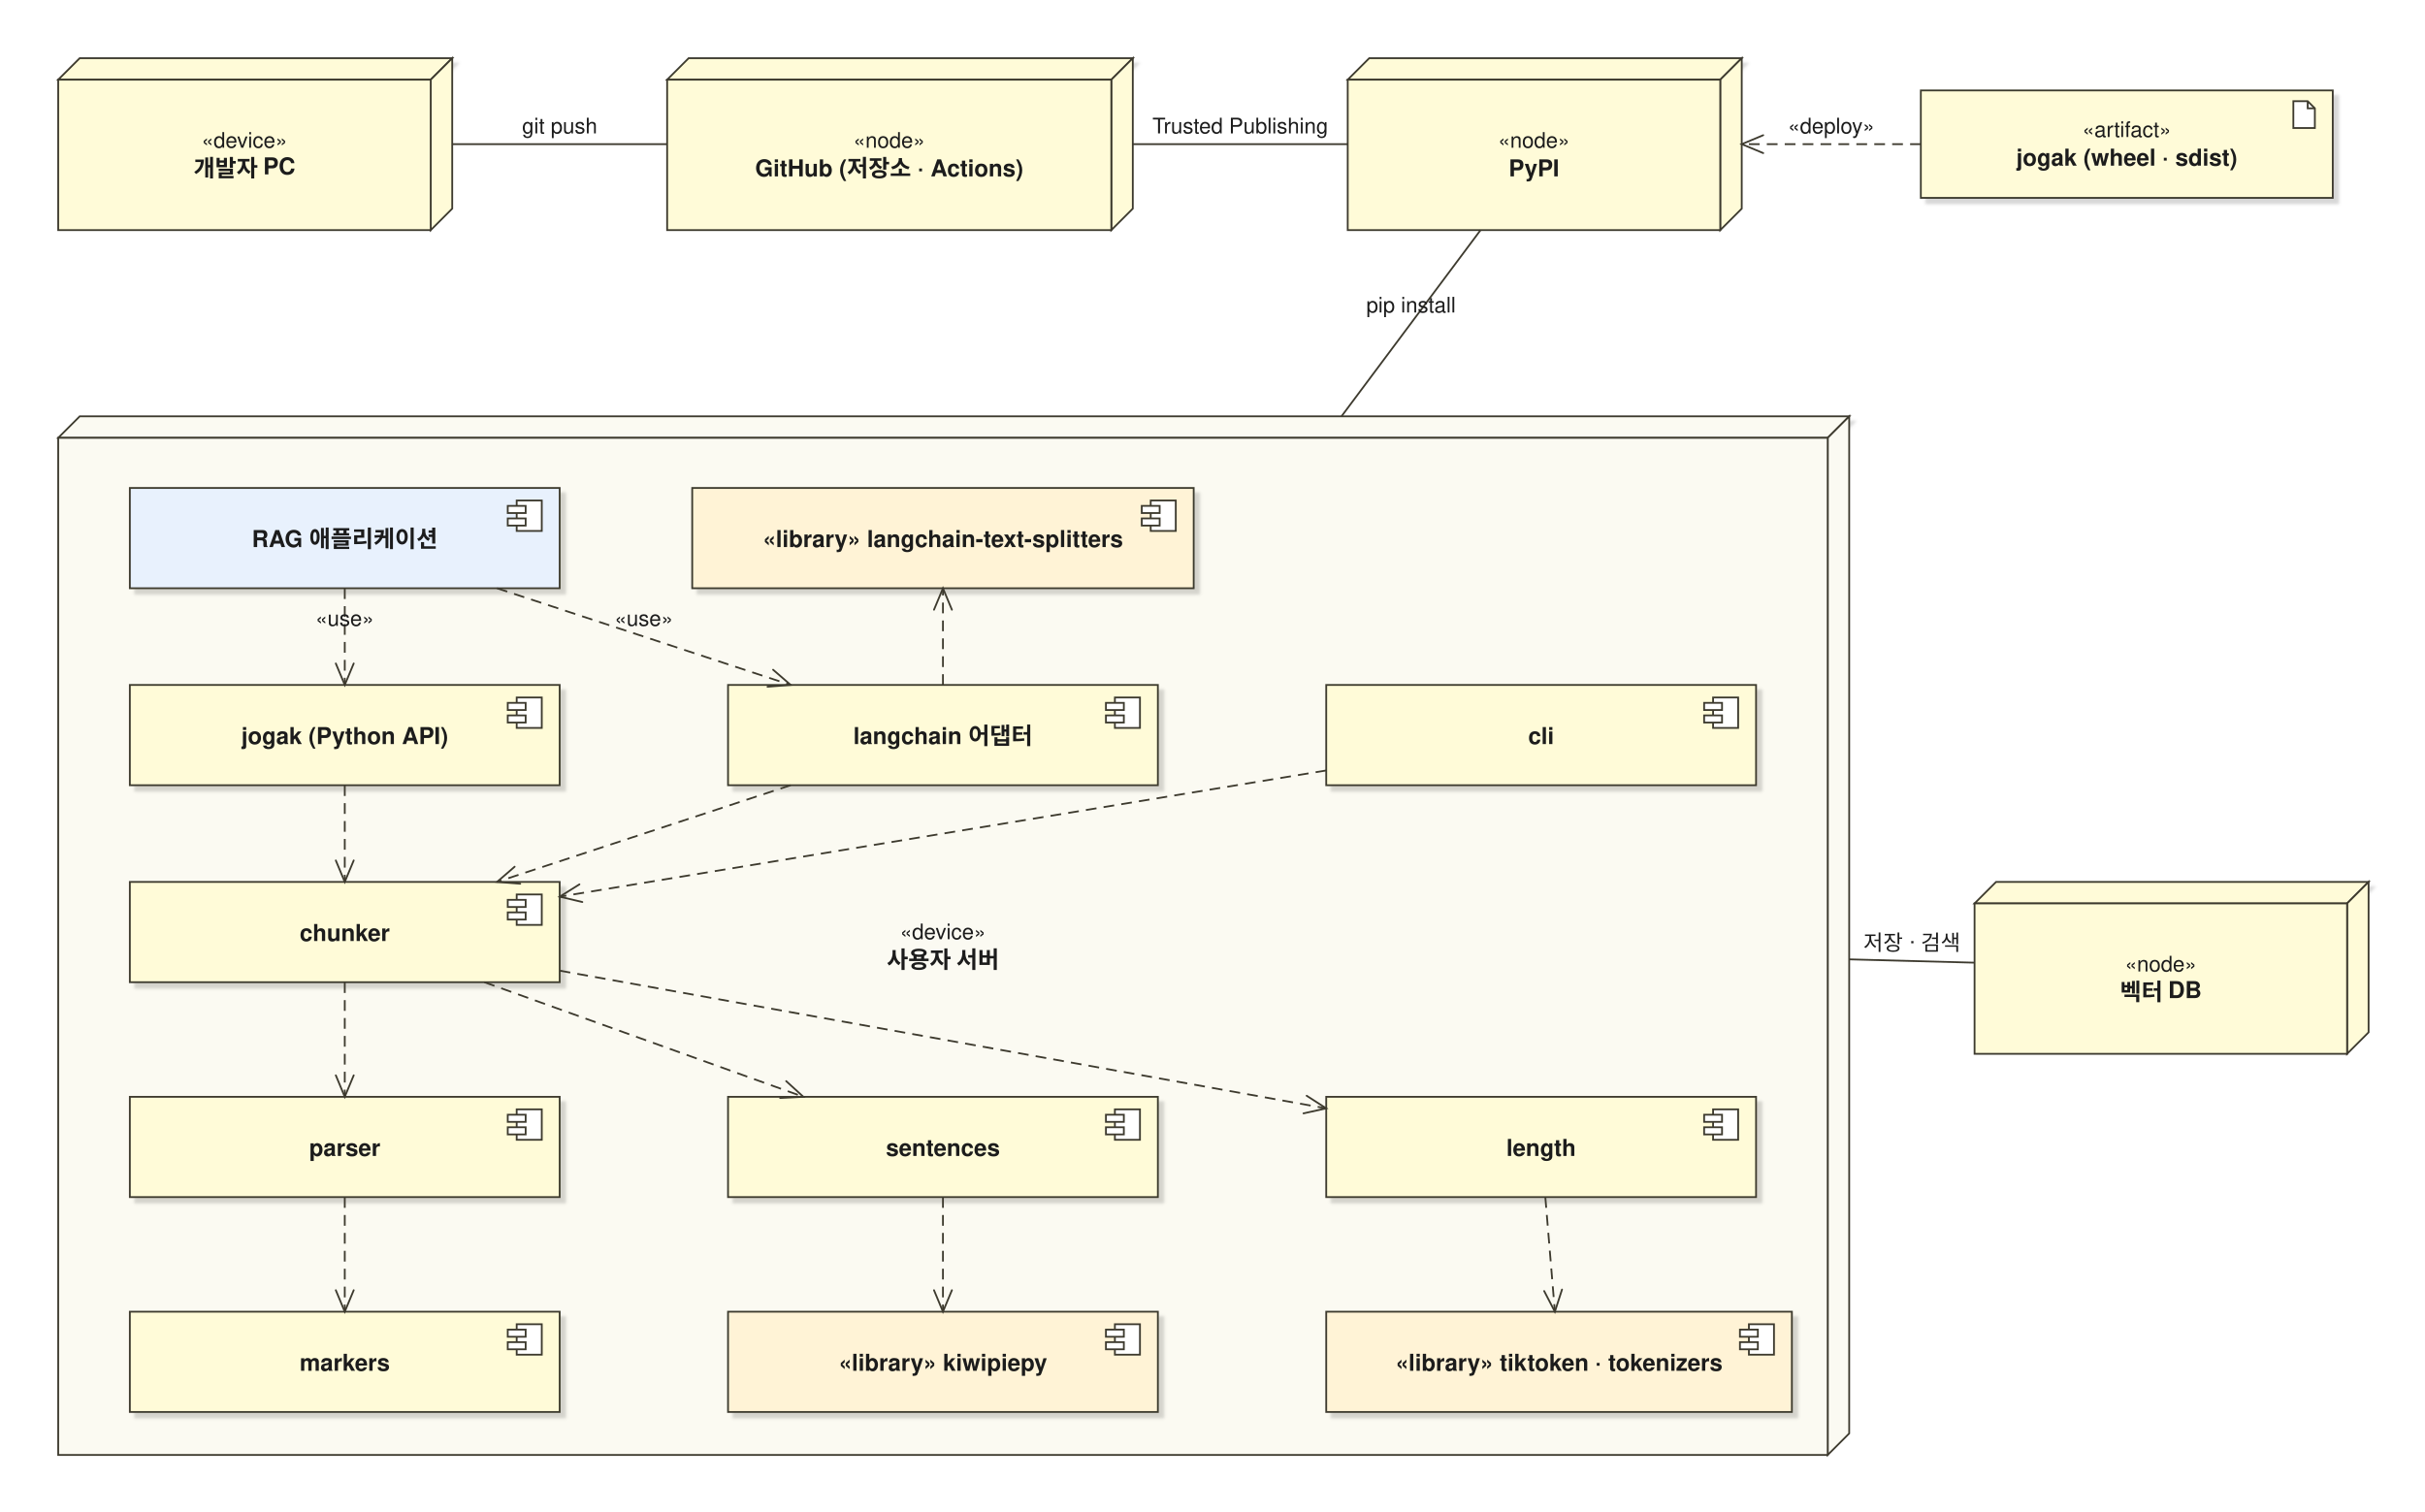
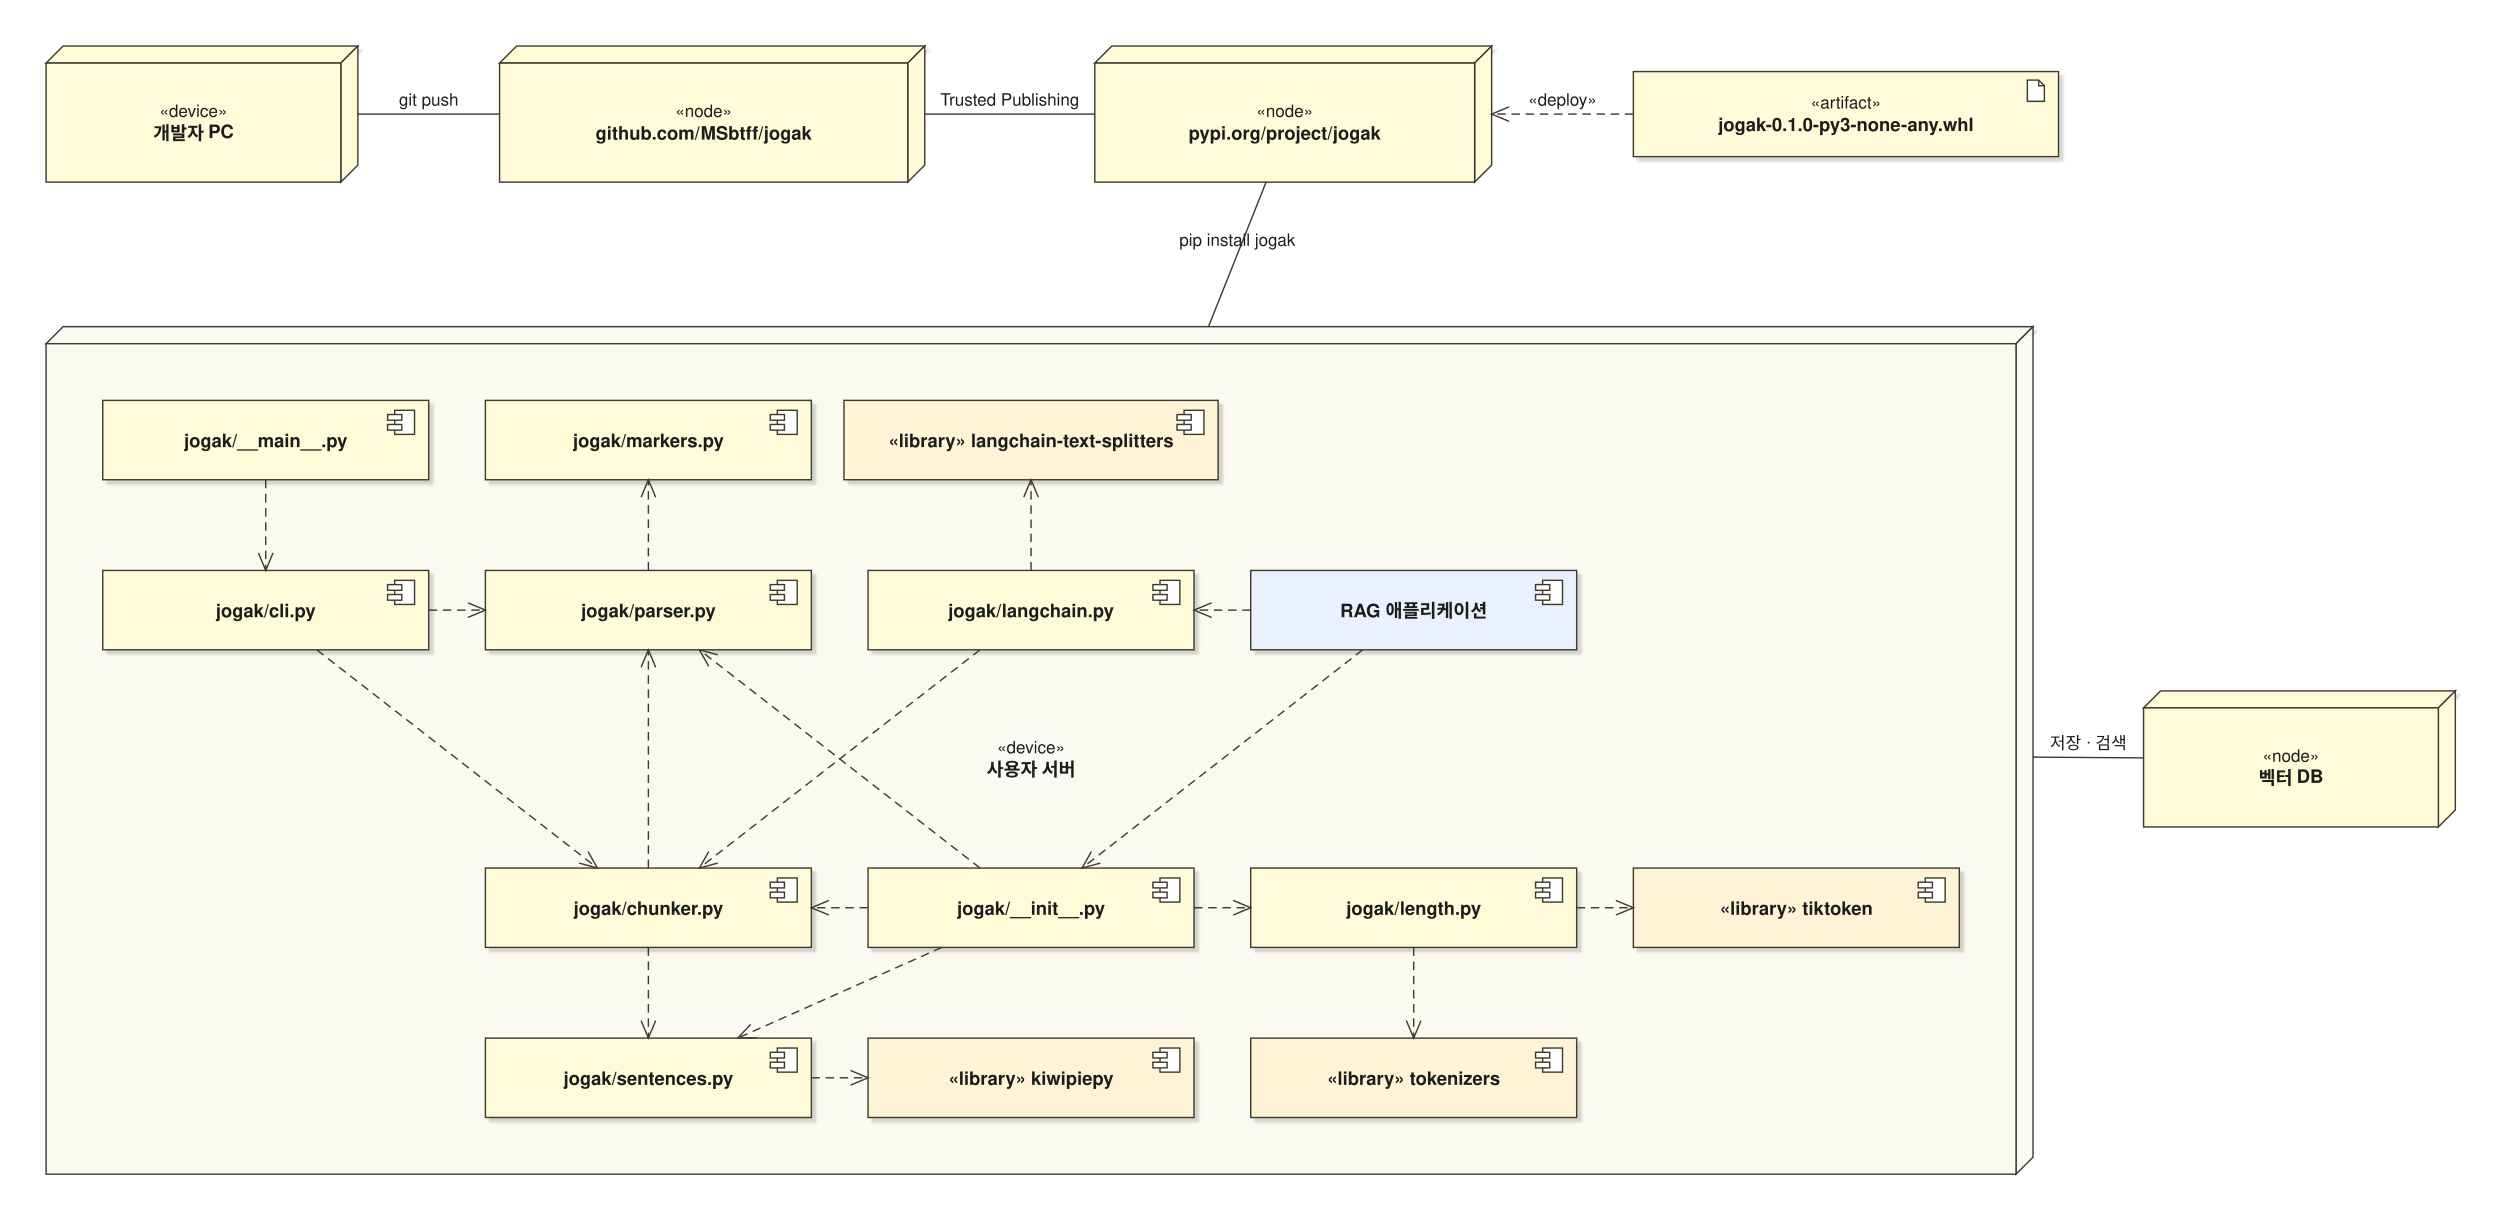
- <svg xmlns="http://www.w3.org/2000/svg" id="canvas" viewBox="8 8 1354 844" width="1354" height="844">
+ <svg xmlns="http://www.w3.org/2000/svg" id="canvas" viewBox="8 8 1764 860" width="1764" height="860">
  <defs>
    <filter id="shadow" x="-20%" y="-20%" width="150%" height="150%">
      <feDropShadow dx="3" dy="3" stdDeviation="1" flood-color="#000" flood-opacity="0.16" />
    </filter>
    <pattern id="grid" width="16" height="16" patternUnits="userSpaceOnUse">
      <circle cx="1" cy="1" r="0.8" fill="#dadcd2" />
    </pattern>
  </defs>
  <g transform="translate(0.5 0.5)">
    <rect x="-0.5" y="-0.5" width="3000" height="2000" fill="#ffffff" />
    <g>
      <g data-id="e6" data-element-family="runtime">
-         <path d="M 40 252 L 52 240 L 1040 240 L 1028 252 Z" fill="#fbfaf2" stroke="#3d3a2e" stroke-width="1" filter="url(#shadow)" />
-         <path d="M 1028 252 L 1040 240 L 1040 808 L 1028 820 Z" fill="#fbfaf2" stroke="#3d3a2e" stroke-width="1" />
-         <rect x="40" y="252" width="988" height="568" fill="#fbfaf2" stroke="#3d3a2e" stroke-width="1" />
-         <text x="534" y="532" fill="#1c1c1c" font-family="Helvetica, Arial, &quot;Apple SD Gothic Neo&quot;, sans-serif" font-size="12" font-weight="400" font-style="normal" text-decoration="none" text-anchor="middle" pointer-events="none">«device»</text>
-         <text x="534" y="548" fill="#1c1c1c" font-family="Helvetica, Arial, &quot;Apple SD Gothic Neo&quot;, sans-serif" font-size="13" font-weight="600" font-style="normal" text-decoration="none" text-anchor="middle" pointer-events="none">사용자 서버</text>
+         <path d="M 40 250 L 52 238 L 1442 238 L 1430 250 Z" fill="#fbfaf2" stroke="#3d3a2e" stroke-width="1" filter="url(#shadow)" />
+         <path d="M 1430 250 L 1442 238 L 1442 824 L 1430 836 Z" fill="#fbfaf2" stroke="#3d3a2e" stroke-width="1" />
+         <rect x="40" y="250" width="1390" height="586" fill="#fbfaf2" stroke="#3d3a2e" stroke-width="1" />
+         <text x="735" y="539" fill="#1c1c1c" font-family="Helvetica, Arial, &quot;Apple SD Gothic Neo&quot;, sans-serif" font-size="12" font-weight="400" font-style="normal" text-decoration="none" text-anchor="middle" pointer-events="none">«device»</text>
+         <text x="735" y="555" fill="#1c1c1c" font-family="Helvetica, Arial, &quot;Apple SD Gothic Neo&quot;, sans-serif" font-size="13" font-weight="600" font-style="normal" text-decoration="none" text-anchor="middle" pointer-events="none">사용자 서버</text>
      </g>
      <g data-id="e1" data-element-family="runtime">
        <path d="M 40 52 L 52 40 L 260 40 L 248 52 Z" fill="#fffbd8" stroke="#3d3a2e" stroke-width="1" filter="url(#shadow)" />
        <path d="M 248 52 L 260 40 L 260 124 L 248 136 Z" fill="#fffbd8" stroke="#3d3a2e" stroke-width="1" />
        <rect x="40" y="52" width="208" height="84" fill="#fffbd8" stroke="#3d3a2e" stroke-width="1" />
        <text x="144" y="90" fill="#1c1c1c" font-family="Helvetica, Arial, &quot;Apple SD Gothic Neo&quot;, sans-serif" font-size="12" font-weight="400" font-style="normal" text-decoration="none" text-anchor="middle" pointer-events="none">«device»</text>
        <text x="144" y="106" fill="#1c1c1c" font-family="Helvetica, Arial, &quot;Apple SD Gothic Neo&quot;, sans-serif" font-size="13" font-weight="600" font-style="normal" text-decoration="none" text-anchor="middle" pointer-events="none">개발자 PC</text>
      </g>
      <g data-id="e2" data-element-family="runtime">
-         <path d="M 380 52 L 392 40 L 640 40 L 628 52 Z" fill="#fffbd8" stroke="#3d3a2e" stroke-width="1" filter="url(#shadow)" />
-         <path d="M 628 52 L 640 40 L 640 124 L 628 136 Z" fill="#fffbd8" stroke="#3d3a2e" stroke-width="1" />
-         <rect x="380" y="52" width="248" height="84" fill="#fffbd8" stroke="#3d3a2e" stroke-width="1" />
+         <path d="M 360 52 L 372 40 L 660 40 L 648 52 Z" fill="#fffbd8" stroke="#3d3a2e" stroke-width="1" filter="url(#shadow)" />
+         <path d="M 648 52 L 660 40 L 660 124 L 648 136 Z" fill="#fffbd8" stroke="#3d3a2e" stroke-width="1" />
+         <rect x="360" y="52" width="288" height="84" fill="#fffbd8" stroke="#3d3a2e" stroke-width="1" />
        <text x="504" y="90" fill="#1c1c1c" font-family="Helvetica, Arial, &quot;Apple SD Gothic Neo&quot;, sans-serif" font-size="12" font-weight="400" font-style="normal" text-decoration="none" text-anchor="middle" pointer-events="none">«node»</text>
-         <text x="504" y="106" fill="#1c1c1c" font-family="Helvetica, Arial, &quot;Apple SD Gothic Neo&quot;, sans-serif" font-size="13" font-weight="600" font-style="normal" text-decoration="none" text-anchor="middle" pointer-events="none">GitHub (저장소 · Actions)</text>
+         <text x="504" y="106" fill="#1c1c1c" font-family="Helvetica, Arial, &quot;Apple SD Gothic Neo&quot;, sans-serif" font-size="13" font-weight="600" font-style="normal" text-decoration="none" text-anchor="middle" pointer-events="none">github.com/MSbtff/jogak</text>
      </g>
      <g data-id="e3" data-element-family="runtime">
-         <path d="M 760 52 L 772 40 L 980 40 L 968 52 Z" fill="#fffbd8" stroke="#3d3a2e" stroke-width="1" filter="url(#shadow)" />
-         <path d="M 968 52 L 980 40 L 980 124 L 968 136 Z" fill="#fffbd8" stroke="#3d3a2e" stroke-width="1" />
-         <rect x="760" y="52" width="208" height="84" fill="#fffbd8" stroke="#3d3a2e" stroke-width="1" />
-         <text x="864" y="90" fill="#1c1c1c" font-family="Helvetica, Arial, &quot;Apple SD Gothic Neo&quot;, sans-serif" font-size="12" font-weight="400" font-style="normal" text-decoration="none" text-anchor="middle" pointer-events="none">«node»</text>
-         <text x="864" y="106" fill="#1c1c1c" font-family="Helvetica, Arial, &quot;Apple SD Gothic Neo&quot;, sans-serif" font-size="13" font-weight="600" font-style="normal" text-decoration="none" text-anchor="middle" pointer-events="none">PyPI</text>
+         <path d="M 780 52 L 792 40 L 1060 40 L 1048 52 Z" fill="#fffbd8" stroke="#3d3a2e" stroke-width="1" filter="url(#shadow)" />
+         <path d="M 1048 52 L 1060 40 L 1060 124 L 1048 136 Z" fill="#fffbd8" stroke="#3d3a2e" stroke-width="1" />
+         <rect x="780" y="52" width="268" height="84" fill="#fffbd8" stroke="#3d3a2e" stroke-width="1" />
+         <text x="914" y="90" fill="#1c1c1c" font-family="Helvetica, Arial, &quot;Apple SD Gothic Neo&quot;, sans-serif" font-size="12" font-weight="400" font-style="normal" text-decoration="none" text-anchor="middle" pointer-events="none">«node»</text>
+         <text x="914" y="106" fill="#1c1c1c" font-family="Helvetica, Arial, &quot;Apple SD Gothic Neo&quot;, sans-serif" font-size="13" font-weight="600" font-style="normal" text-decoration="none" text-anchor="middle" pointer-events="none">pypi.org/project/jogak</text>
      </g>
      <g data-id="e4" data-element-family="runtime">
-         <rect x="1080" y="58" width="230" height="60" fill="#fffbd8" stroke="#3d3a2e" stroke-width="1" filter="url(#shadow)" />
-         <path d="M 1288 64 L 1296 64 L 1300 68 L 1300 79 L 1288 79 Z" fill="#ffffff" stroke="#3d3a2e" stroke-width="1" />
-         <path d="M 1296 64 L 1296 68 L 1300 68" fill="none" stroke="#3d3a2e" stroke-width="1" />
-         <text x="1195" y="84" fill="#1c1c1c" font-family="Helvetica, Arial, &quot;Apple SD Gothic Neo&quot;, sans-serif" font-size="12" font-weight="400" font-style="normal" text-decoration="none" text-anchor="middle" pointer-events="none">«artifact»</text>
-         <text x="1195" y="100" fill="#1c1c1c" font-family="Helvetica, Arial, &quot;Apple SD Gothic Neo&quot;, sans-serif" font-size="13" font-weight="600" font-style="normal" text-decoration="none" text-anchor="middle" pointer-events="none">jogak (wheel · sdist)</text>
+         <rect x="1160" y="58" width="300" height="60" fill="#fffbd8" stroke="#3d3a2e" stroke-width="1" filter="url(#shadow)" />
+         <path d="M 1438 64 L 1446 64 L 1450 68 L 1450 79 L 1438 79 Z" fill="#ffffff" stroke="#3d3a2e" stroke-width="1" />
+         <path d="M 1446 64 L 1446 68 L 1450 68" fill="none" stroke="#3d3a2e" stroke-width="1" />
+         <text x="1310" y="84" fill="#1c1c1c" font-family="Helvetica, Arial, &quot;Apple SD Gothic Neo&quot;, sans-serif" font-size="12" font-weight="400" font-style="normal" text-decoration="none" text-anchor="middle" pointer-events="none">«artifact»</text>
+         <text x="1310" y="100" fill="#1c1c1c" font-family="Helvetica, Arial, &quot;Apple SD Gothic Neo&quot;, sans-serif" font-size="13" font-weight="600" font-style="normal" text-decoration="none" text-anchor="middle" pointer-events="none">jogak-0.1.0-py3-none-any.whl</text>
      </g>
      <g data-id="e5" data-element-family="runtime">
-         <path d="M 1110 512 L 1122 500 L 1330 500 L 1318 512 Z" fill="#fffbd8" stroke="#3d3a2e" stroke-width="1" filter="url(#shadow)" />
-         <path d="M 1318 512 L 1330 500 L 1330 584 L 1318 596 Z" fill="#fffbd8" stroke="#3d3a2e" stroke-width="1" />
-         <rect x="1110" y="512" width="208" height="84" fill="#fffbd8" stroke="#3d3a2e" stroke-width="1" />
-         <text x="1214" y="550" fill="#1c1c1c" font-family="Helvetica, Arial, &quot;Apple SD Gothic Neo&quot;, sans-serif" font-size="12" font-weight="400" font-style="normal" text-decoration="none" text-anchor="middle" pointer-events="none">«node»</text>
-         <text x="1214" y="566" fill="#1c1c1c" font-family="Helvetica, Arial, &quot;Apple SD Gothic Neo&quot;, sans-serif" font-size="13" font-weight="600" font-style="normal" text-decoration="none" text-anchor="middle" pointer-events="none">벡터 DB</text>
+         <path d="M 1520 507 L 1532 495 L 1740 495 L 1728 507 Z" fill="#fffbd8" stroke="#3d3a2e" stroke-width="1" filter="url(#shadow)" />
+         <path d="M 1728 507 L 1740 495 L 1740 579 L 1728 591 Z" fill="#fffbd8" stroke="#3d3a2e" stroke-width="1" />
+         <rect x="1520" y="507" width="208" height="84" fill="#fffbd8" stroke="#3d3a2e" stroke-width="1" />
+         <text x="1624" y="545" fill="#1c1c1c" font-family="Helvetica, Arial, &quot;Apple SD Gothic Neo&quot;, sans-serif" font-size="12" font-weight="400" font-style="normal" text-decoration="none" text-anchor="middle" pointer-events="none">«node»</text>
+         <text x="1624" y="561" fill="#1c1c1c" font-family="Helvetica, Arial, &quot;Apple SD Gothic Neo&quot;, sans-serif" font-size="13" font-weight="600" font-style="normal" text-decoration="none" text-anchor="middle" pointer-events="none">벡터 DB</text>
      </g>
      <g data-id="e7" data-element-family="runtime">
-         <rect x="80" y="280" width="240" height="56" fill="#e8f1fd" stroke="#3d3a2e" stroke-width="1" filter="url(#shadow)" />
-         <rect x="296" y="287" width="14" height="17" fill="#ffffff" stroke="#3d3a2e" stroke-width="1" />
-         <rect x="291" y="290" width="10" height="4" fill="#ffffff" stroke="#3d3a2e" stroke-width="1" />
-         <rect x="291" y="297" width="10" height="4" fill="#ffffff" stroke="#3d3a2e" stroke-width="1" />
-         <text x="200" y="313" fill="#1c1c1c" font-family="Helvetica, Arial, &quot;Apple SD Gothic Neo&quot;, sans-serif" font-size="13" font-weight="600" font-style="normal" text-decoration="none" text-anchor="middle" pointer-events="none">RAG 애플리케이션</text>
+         <rect x="80" y="290" width="230" height="56" fill="#fffbd8" stroke="#3d3a2e" stroke-width="1" filter="url(#shadow)" />
+         <rect x="286" y="297" width="14" height="17" fill="#ffffff" stroke="#3d3a2e" stroke-width="1" />
+         <rect x="281" y="300" width="10" height="4" fill="#ffffff" stroke="#3d3a2e" stroke-width="1" />
+         <rect x="281" y="307" width="10" height="4" fill="#ffffff" stroke="#3d3a2e" stroke-width="1" />
+         <text x="195" y="323" fill="#1c1c1c" font-family="Helvetica, Arial, &quot;Apple SD Gothic Neo&quot;, sans-serif" font-size="13" font-weight="600" font-style="normal" text-decoration="none" text-anchor="middle" pointer-events="none">jogak/__main__.py</text>
      </g>
      <g data-id="e8" data-element-family="runtime">
-         <rect x="394" y="280" width="280" height="56" fill="#fff3d6" stroke="#3d3a2e" stroke-width="1" filter="url(#shadow)" />
-         <rect x="650" y="287" width="14" height="17" fill="#ffffff" stroke="#3d3a2e" stroke-width="1" />
-         <rect x="645" y="290" width="10" height="4" fill="#ffffff" stroke="#3d3a2e" stroke-width="1" />
-         <rect x="645" y="297" width="10" height="4" fill="#ffffff" stroke="#3d3a2e" stroke-width="1" />
-         <text x="534" y="313" fill="#1c1c1c" font-family="Helvetica, Arial, &quot;Apple SD Gothic Neo&quot;, sans-serif" font-size="13" font-weight="600" font-style="normal" text-decoration="none" text-anchor="middle" pointer-events="none">«library» langchain-text-splitters</text>
+         <rect x="350" y="290" width="230" height="56" fill="#fffbd8" stroke="#3d3a2e" stroke-width="1" filter="url(#shadow)" />
+         <rect x="556" y="297" width="14" height="17" fill="#ffffff" stroke="#3d3a2e" stroke-width="1" />
+         <rect x="551" y="300" width="10" height="4" fill="#ffffff" stroke="#3d3a2e" stroke-width="1" />
+         <rect x="551" y="307" width="10" height="4" fill="#ffffff" stroke="#3d3a2e" stroke-width="1" />
+         <text x="465" y="323" fill="#1c1c1c" font-family="Helvetica, Arial, &quot;Apple SD Gothic Neo&quot;, sans-serif" font-size="13" font-weight="600" font-style="normal" text-decoration="none" text-anchor="middle" pointer-events="none">jogak/markers.py</text>
      </g>
      <g data-id="e9" data-element-family="runtime">
-         <rect x="80" y="390" width="240" height="56" fill="#fffbd8" stroke="#3d3a2e" stroke-width="1" filter="url(#shadow)" />
-         <rect x="296" y="397" width="14" height="17" fill="#ffffff" stroke="#3d3a2e" stroke-width="1" />
-         <rect x="291" y="400" width="10" height="4" fill="#ffffff" stroke="#3d3a2e" stroke-width="1" />
-         <rect x="291" y="407" width="10" height="4" fill="#ffffff" stroke="#3d3a2e" stroke-width="1" />
-         <text x="200" y="423" fill="#1c1c1c" font-family="Helvetica, Arial, &quot;Apple SD Gothic Neo&quot;, sans-serif" font-size="13" font-weight="600" font-style="normal" text-decoration="none" text-anchor="middle" pointer-events="none">jogak (Python API)</text>
+         <rect x="603" y="290" width="264" height="56" fill="#fff3d6" stroke="#3d3a2e" stroke-width="1" filter="url(#shadow)" />
+         <rect x="843" y="297" width="14" height="17" fill="#ffffff" stroke="#3d3a2e" stroke-width="1" />
+         <rect x="838" y="300" width="10" height="4" fill="#ffffff" stroke="#3d3a2e" stroke-width="1" />
+         <rect x="838" y="307" width="10" height="4" fill="#ffffff" stroke="#3d3a2e" stroke-width="1" />
+         <text x="735" y="323" fill="#1c1c1c" font-family="Helvetica, Arial, &quot;Apple SD Gothic Neo&quot;, sans-serif" font-size="13" font-weight="600" font-style="normal" text-decoration="none" text-anchor="middle" pointer-events="none">«library» langchain-text-splitters</text>
      </g>
      <g data-id="e10" data-element-family="runtime">
-         <rect x="414" y="390" width="240" height="56" fill="#fffbd8" stroke="#3d3a2e" stroke-width="1" filter="url(#shadow)" />
-         <rect x="630" y="397" width="14" height="17" fill="#ffffff" stroke="#3d3a2e" stroke-width="1" />
-         <rect x="625" y="400" width="10" height="4" fill="#ffffff" stroke="#3d3a2e" stroke-width="1" />
-         <rect x="625" y="407" width="10" height="4" fill="#ffffff" stroke="#3d3a2e" stroke-width="1" />
-         <text x="534" y="423" fill="#1c1c1c" font-family="Helvetica, Arial, &quot;Apple SD Gothic Neo&quot;, sans-serif" font-size="13" font-weight="600" font-style="normal" text-decoration="none" text-anchor="middle" pointer-events="none">langchain 어댑터</text>
+         <rect x="80" y="410" width="230" height="56" fill="#fffbd8" stroke="#3d3a2e" stroke-width="1" filter="url(#shadow)" />
+         <rect x="286" y="417" width="14" height="17" fill="#ffffff" stroke="#3d3a2e" stroke-width="1" />
+         <rect x="281" y="420" width="10" height="4" fill="#ffffff" stroke="#3d3a2e" stroke-width="1" />
+         <rect x="281" y="427" width="10" height="4" fill="#ffffff" stroke="#3d3a2e" stroke-width="1" />
+         <text x="195" y="443" fill="#1c1c1c" font-family="Helvetica, Arial, &quot;Apple SD Gothic Neo&quot;, sans-serif" font-size="13" font-weight="600" font-style="normal" text-decoration="none" text-anchor="middle" pointer-events="none">jogak/cli.py</text>
      </g>
      <g data-id="e11" data-element-family="runtime">
-         <rect x="748" y="390" width="240" height="56" fill="#fffbd8" stroke="#3d3a2e" stroke-width="1" filter="url(#shadow)" />
-         <rect x="964" y="397" width="14" height="17" fill="#ffffff" stroke="#3d3a2e" stroke-width="1" />
-         <rect x="959" y="400" width="10" height="4" fill="#ffffff" stroke="#3d3a2e" stroke-width="1" />
-         <rect x="959" y="407" width="10" height="4" fill="#ffffff" stroke="#3d3a2e" stroke-width="1" />
-         <text x="868" y="423" fill="#1c1c1c" font-family="Helvetica, Arial, &quot;Apple SD Gothic Neo&quot;, sans-serif" font-size="13" font-weight="600" font-style="normal" text-decoration="none" text-anchor="middle" pointer-events="none">cli</text>
+         <rect x="350" y="410" width="230" height="56" fill="#fffbd8" stroke="#3d3a2e" stroke-width="1" filter="url(#shadow)" />
+         <rect x="556" y="417" width="14" height="17" fill="#ffffff" stroke="#3d3a2e" stroke-width="1" />
+         <rect x="551" y="420" width="10" height="4" fill="#ffffff" stroke="#3d3a2e" stroke-width="1" />
+         <rect x="551" y="427" width="10" height="4" fill="#ffffff" stroke="#3d3a2e" stroke-width="1" />
+         <text x="465" y="443" fill="#1c1c1c" font-family="Helvetica, Arial, &quot;Apple SD Gothic Neo&quot;, sans-serif" font-size="13" font-weight="600" font-style="normal" text-decoration="none" text-anchor="middle" pointer-events="none">jogak/parser.py</text>
      </g>
      <g data-id="e12" data-element-family="runtime">
-         <rect x="80" y="500" width="240" height="56" fill="#fffbd8" stroke="#3d3a2e" stroke-width="1" filter="url(#shadow)" />
-         <rect x="296" y="507" width="14" height="17" fill="#ffffff" stroke="#3d3a2e" stroke-width="1" />
-         <rect x="291" y="510" width="10" height="4" fill="#ffffff" stroke="#3d3a2e" stroke-width="1" />
-         <rect x="291" y="517" width="10" height="4" fill="#ffffff" stroke="#3d3a2e" stroke-width="1" />
-         <text x="200" y="533" fill="#1c1c1c" font-family="Helvetica, Arial, &quot;Apple SD Gothic Neo&quot;, sans-serif" font-size="13" font-weight="600" font-style="normal" text-decoration="none" text-anchor="middle" pointer-events="none">chunker</text>
+         <rect x="620" y="410" width="230" height="56" fill="#fffbd8" stroke="#3d3a2e" stroke-width="1" filter="url(#shadow)" />
+         <rect x="826" y="417" width="14" height="17" fill="#ffffff" stroke="#3d3a2e" stroke-width="1" />
+         <rect x="821" y="420" width="10" height="4" fill="#ffffff" stroke="#3d3a2e" stroke-width="1" />
+         <rect x="821" y="427" width="10" height="4" fill="#ffffff" stroke="#3d3a2e" stroke-width="1" />
+         <text x="735" y="443" fill="#1c1c1c" font-family="Helvetica, Arial, &quot;Apple SD Gothic Neo&quot;, sans-serif" font-size="13" font-weight="600" font-style="normal" text-decoration="none" text-anchor="middle" pointer-events="none">jogak/langchain.py</text>
      </g>
      <g data-id="e13" data-element-family="runtime">
-         <rect x="80" y="620" width="240" height="56" fill="#fffbd8" stroke="#3d3a2e" stroke-width="1" filter="url(#shadow)" />
-         <rect x="296" y="627" width="14" height="17" fill="#ffffff" stroke="#3d3a2e" stroke-width="1" />
-         <rect x="291" y="630" width="10" height="4" fill="#ffffff" stroke="#3d3a2e" stroke-width="1" />
-         <rect x="291" y="637" width="10" height="4" fill="#ffffff" stroke="#3d3a2e" stroke-width="1" />
-         <text x="200" y="653" fill="#1c1c1c" font-family="Helvetica, Arial, &quot;Apple SD Gothic Neo&quot;, sans-serif" font-size="13" font-weight="600" font-style="normal" text-decoration="none" text-anchor="middle" pointer-events="none">parser</text>
+         <rect x="890" y="410" width="230" height="56" fill="#e8f1fd" stroke="#3d3a2e" stroke-width="1" filter="url(#shadow)" />
+         <rect x="1096" y="417" width="14" height="17" fill="#ffffff" stroke="#3d3a2e" stroke-width="1" />
+         <rect x="1091" y="420" width="10" height="4" fill="#ffffff" stroke="#3d3a2e" stroke-width="1" />
+         <rect x="1091" y="427" width="10" height="4" fill="#ffffff" stroke="#3d3a2e" stroke-width="1" />
+         <text x="1005" y="443" fill="#1c1c1c" font-family="Helvetica, Arial, &quot;Apple SD Gothic Neo&quot;, sans-serif" font-size="13" font-weight="600" font-style="normal" text-decoration="none" text-anchor="middle" pointer-events="none">RAG 애플리케이션</text>
      </g>
      <g data-id="e14" data-element-family="runtime">
-         <rect x="414" y="620" width="240" height="56" fill="#fffbd8" stroke="#3d3a2e" stroke-width="1" filter="url(#shadow)" />
-         <rect x="630" y="627" width="14" height="17" fill="#ffffff" stroke="#3d3a2e" stroke-width="1" />
-         <rect x="625" y="630" width="10" height="4" fill="#ffffff" stroke="#3d3a2e" stroke-width="1" />
-         <rect x="625" y="637" width="10" height="4" fill="#ffffff" stroke="#3d3a2e" stroke-width="1" />
-         <text x="534" y="653" fill="#1c1c1c" font-family="Helvetica, Arial, &quot;Apple SD Gothic Neo&quot;, sans-serif" font-size="13" font-weight="600" font-style="normal" text-decoration="none" text-anchor="middle" pointer-events="none">sentences</text>
+         <rect x="350" y="620" width="230" height="56" fill="#fffbd8" stroke="#3d3a2e" stroke-width="1" filter="url(#shadow)" />
+         <rect x="556" y="627" width="14" height="17" fill="#ffffff" stroke="#3d3a2e" stroke-width="1" />
+         <rect x="551" y="630" width="10" height="4" fill="#ffffff" stroke="#3d3a2e" stroke-width="1" />
+         <rect x="551" y="637" width="10" height="4" fill="#ffffff" stroke="#3d3a2e" stroke-width="1" />
+         <text x="465" y="653" fill="#1c1c1c" font-family="Helvetica, Arial, &quot;Apple SD Gothic Neo&quot;, sans-serif" font-size="13" font-weight="600" font-style="normal" text-decoration="none" text-anchor="middle" pointer-events="none">jogak/chunker.py</text>
      </g>
      <g data-id="e15" data-element-family="runtime">
-         <rect x="748" y="620" width="240" height="56" fill="#fffbd8" stroke="#3d3a2e" stroke-width="1" filter="url(#shadow)" />
-         <rect x="964" y="627" width="14" height="17" fill="#ffffff" stroke="#3d3a2e" stroke-width="1" />
-         <rect x="959" y="630" width="10" height="4" fill="#ffffff" stroke="#3d3a2e" stroke-width="1" />
-         <rect x="959" y="637" width="10" height="4" fill="#ffffff" stroke="#3d3a2e" stroke-width="1" />
-         <text x="868" y="653" fill="#1c1c1c" font-family="Helvetica, Arial, &quot;Apple SD Gothic Neo&quot;, sans-serif" font-size="13" font-weight="600" font-style="normal" text-decoration="none" text-anchor="middle" pointer-events="none">length</text>
+         <rect x="620" y="620" width="230" height="56" fill="#fffbd8" stroke="#3d3a2e" stroke-width="1" filter="url(#shadow)" />
+         <rect x="826" y="627" width="14" height="17" fill="#ffffff" stroke="#3d3a2e" stroke-width="1" />
+         <rect x="821" y="630" width="10" height="4" fill="#ffffff" stroke="#3d3a2e" stroke-width="1" />
+         <rect x="821" y="637" width="10" height="4" fill="#ffffff" stroke="#3d3a2e" stroke-width="1" />
+         <text x="735" y="653" fill="#1c1c1c" font-family="Helvetica, Arial, &quot;Apple SD Gothic Neo&quot;, sans-serif" font-size="13" font-weight="600" font-style="normal" text-decoration="none" text-anchor="middle" pointer-events="none">jogak/__init__.py</text>
      </g>
      <g data-id="e16" data-element-family="runtime">
-         <rect x="80" y="740" width="240" height="56" fill="#fffbd8" stroke="#3d3a2e" stroke-width="1" filter="url(#shadow)" />
-         <rect x="296" y="747" width="14" height="17" fill="#ffffff" stroke="#3d3a2e" stroke-width="1" />
-         <rect x="291" y="750" width="10" height="4" fill="#ffffff" stroke="#3d3a2e" stroke-width="1" />
-         <rect x="291" y="757" width="10" height="4" fill="#ffffff" stroke="#3d3a2e" stroke-width="1" />
-         <text x="200" y="773" fill="#1c1c1c" font-family="Helvetica, Arial, &quot;Apple SD Gothic Neo&quot;, sans-serif" font-size="13" font-weight="600" font-style="normal" text-decoration="none" text-anchor="middle" pointer-events="none">markers</text>
+         <rect x="890" y="620" width="230" height="56" fill="#fffbd8" stroke="#3d3a2e" stroke-width="1" filter="url(#shadow)" />
+         <rect x="1096" y="627" width="14" height="17" fill="#ffffff" stroke="#3d3a2e" stroke-width="1" />
+         <rect x="1091" y="630" width="10" height="4" fill="#ffffff" stroke="#3d3a2e" stroke-width="1" />
+         <rect x="1091" y="637" width="10" height="4" fill="#ffffff" stroke="#3d3a2e" stroke-width="1" />
+         <text x="1005" y="653" fill="#1c1c1c" font-family="Helvetica, Arial, &quot;Apple SD Gothic Neo&quot;, sans-serif" font-size="13" font-weight="600" font-style="normal" text-decoration="none" text-anchor="middle" pointer-events="none">jogak/length.py</text>
      </g>
      <g data-id="e17" data-element-family="runtime">
-         <rect x="414" y="740" width="240" height="56" fill="#fff3d6" stroke="#3d3a2e" stroke-width="1" filter="url(#shadow)" />
-         <rect x="630" y="747" width="14" height="17" fill="#ffffff" stroke="#3d3a2e" stroke-width="1" />
-         <rect x="625" y="750" width="10" height="4" fill="#ffffff" stroke="#3d3a2e" stroke-width="1" />
-         <rect x="625" y="757" width="10" height="4" fill="#ffffff" stroke="#3d3a2e" stroke-width="1" />
-         <text x="534" y="773" fill="#1c1c1c" font-family="Helvetica, Arial, &quot;Apple SD Gothic Neo&quot;, sans-serif" font-size="13" font-weight="600" font-style="normal" text-decoration="none" text-anchor="middle" pointer-events="none">«library» kiwipiepy</text>
+         <rect x="1160" y="620" width="230" height="56" fill="#fff3d6" stroke="#3d3a2e" stroke-width="1" filter="url(#shadow)" />
+         <rect x="1366" y="627" width="14" height="17" fill="#ffffff" stroke="#3d3a2e" stroke-width="1" />
+         <rect x="1361" y="630" width="10" height="4" fill="#ffffff" stroke="#3d3a2e" stroke-width="1" />
+         <rect x="1361" y="637" width="10" height="4" fill="#ffffff" stroke="#3d3a2e" stroke-width="1" />
+         <text x="1275" y="653" fill="#1c1c1c" font-family="Helvetica, Arial, &quot;Apple SD Gothic Neo&quot;, sans-serif" font-size="13" font-weight="600" font-style="normal" text-decoration="none" text-anchor="middle" pointer-events="none">«library» tiktoken</text>
      </g>
      <g data-id="e18" data-element-family="runtime">
-         <rect x="748" y="740" width="260" height="56" fill="#fff3d6" stroke="#3d3a2e" stroke-width="1" filter="url(#shadow)" />
-         <rect x="984" y="747" width="14" height="17" fill="#ffffff" stroke="#3d3a2e" stroke-width="1" />
-         <rect x="979" y="750" width="10" height="4" fill="#ffffff" stroke="#3d3a2e" stroke-width="1" />
-         <rect x="979" y="757" width="10" height="4" fill="#ffffff" stroke="#3d3a2e" stroke-width="1" />
-         <text x="878" y="773" fill="#1c1c1c" font-family="Helvetica, Arial, &quot;Apple SD Gothic Neo&quot;, sans-serif" font-size="13" font-weight="600" font-style="normal" text-decoration="none" text-anchor="middle" pointer-events="none">«library» tiktoken · tokenizers</text>
+         <rect x="350" y="740" width="230" height="56" fill="#fffbd8" stroke="#3d3a2e" stroke-width="1" filter="url(#shadow)" />
+         <rect x="556" y="747" width="14" height="17" fill="#ffffff" stroke="#3d3a2e" stroke-width="1" />
+         <rect x="551" y="750" width="10" height="4" fill="#ffffff" stroke="#3d3a2e" stroke-width="1" />
+         <rect x="551" y="757" width="10" height="4" fill="#ffffff" stroke="#3d3a2e" stroke-width="1" />
+         <text x="465" y="773" fill="#1c1c1c" font-family="Helvetica, Arial, &quot;Apple SD Gothic Neo&quot;, sans-serif" font-size="13" font-weight="600" font-style="normal" text-decoration="none" text-anchor="middle" pointer-events="none">jogak/sentences.py</text>
+       </g>
+       <g data-id="e19" data-element-family="runtime">
+         <rect x="620" y="740" width="230" height="56" fill="#fff3d6" stroke="#3d3a2e" stroke-width="1" filter="url(#shadow)" />
+         <rect x="826" y="747" width="14" height="17" fill="#ffffff" stroke="#3d3a2e" stroke-width="1" />
+         <rect x="821" y="750" width="10" height="4" fill="#ffffff" stroke="#3d3a2e" stroke-width="1" />
+         <rect x="821" y="757" width="10" height="4" fill="#ffffff" stroke="#3d3a2e" stroke-width="1" />
+         <text x="735" y="773" fill="#1c1c1c" font-family="Helvetica, Arial, &quot;Apple SD Gothic Neo&quot;, sans-serif" font-size="13" font-weight="600" font-style="normal" text-decoration="none" text-anchor="middle" pointer-events="none">«library» kiwipiepy</text>
+       </g>
+       <g data-id="e20" data-element-family="runtime">
+         <rect x="890" y="740" width="230" height="56" fill="#fff3d6" stroke="#3d3a2e" stroke-width="1" filter="url(#shadow)" />
+         <rect x="1096" y="747" width="14" height="17" fill="#ffffff" stroke="#3d3a2e" stroke-width="1" />
+         <rect x="1091" y="750" width="10" height="4" fill="#ffffff" stroke="#3d3a2e" stroke-width="1" />
+         <rect x="1091" y="757" width="10" height="4" fill="#ffffff" stroke="#3d3a2e" stroke-width="1" />
+         <text x="1005" y="773" fill="#1c1c1c" font-family="Helvetica, Arial, &quot;Apple SD Gothic Neo&quot;, sans-serif" font-size="13" font-weight="600" font-style="normal" text-decoration="none" text-anchor="middle" pointer-events="none">«library» tokenizers</text>
      </g>
    </g>
    <g>
-       <g data-rel="e19">
-         <line x1="260" y1="88" x2="380" y2="88" stroke="transparent" stroke-width="10" />
-         <line x1="260" y1="88" x2="380" y2="88" stroke="#3d3a2e" stroke-width="1" pointer-events="none" />
-         <text x="320" y="82" fill="#1c1c1c" font-family="Helvetica, Arial, &quot;Apple SD Gothic Neo&quot;, sans-serif" font-size="12" font-weight="400" font-style="normal" text-decoration="none" text-anchor="middle" pointer-events="none">git push</text>
-       </g>
-       <g data-rel="e20">
-         <line x1="640" y1="88" x2="760" y2="88" stroke="transparent" stroke-width="10" />
-         <line x1="640" y1="88" x2="760" y2="88" stroke="#3d3a2e" stroke-width="1" pointer-events="none" />
-         <text x="700" y="82" fill="#1c1c1c" font-family="Helvetica, Arial, &quot;Apple SD Gothic Neo&quot;, sans-serif" font-size="12" font-weight="400" font-style="normal" text-decoration="none" text-anchor="middle" pointer-events="none">Trusted Publishing</text>
-       </g>
      <g data-rel="e21">
-         <line x1="1080" y1="88" x2="980" y2="88" stroke="transparent" stroke-width="10" />
-         <path d="M 992 83 L 980 88 L 992 93" fill="none" stroke="#3d3a2e" stroke-width="1" stroke-linecap="round" />
-         <line x1="1080" y1="88" x2="980" y2="88" stroke="#3d3a2e" stroke-width="1" pointer-events="none" stroke-dasharray="6 4" />
-         <text x="1030" y="82" fill="#1c1c1c" font-family="Helvetica, Arial, &quot;Apple SD Gothic Neo&quot;, sans-serif" font-size="12" font-weight="400" font-style="normal" text-decoration="none" text-anchor="middle" pointer-events="none">«deploy»</text>
+         <line x1="260" y1="88" x2="360" y2="88" stroke="transparent" stroke-width="10" />
+         <line x1="260" y1="88" x2="360" y2="88" stroke="#3d3a2e" stroke-width="1" pointer-events="none" />
+         <text x="310" y="82" fill="#1c1c1c" font-family="Helvetica, Arial, &quot;Apple SD Gothic Neo&quot;, sans-serif" font-size="12" font-weight="400" font-style="normal" text-decoration="none" text-anchor="middle" pointer-events="none">git push</text>
      </g>
      <g data-rel="e22">
-         <line x1="834.163" y1="136" x2="756.516" y2="240" stroke="transparent" stroke-width="10" />
-         <line x1="834.163" y1="136" x2="756.516" y2="240" stroke="#3d3a2e" stroke-width="1" pointer-events="none" />
-         <text x="795.339" y="182" fill="#1c1c1c" font-family="Helvetica, Arial, &quot;Apple SD Gothic Neo&quot;, sans-serif" font-size="12" font-weight="400" font-style="normal" text-decoration="none" text-anchor="middle" pointer-events="none">pip install</text>
+         <line x1="660" y1="88" x2="780" y2="88" stroke="transparent" stroke-width="10" />
+         <line x1="660" y1="88" x2="780" y2="88" stroke="#3d3a2e" stroke-width="1" pointer-events="none" />
+         <text x="720" y="82" fill="#1c1c1c" font-family="Helvetica, Arial, &quot;Apple SD Gothic Neo&quot;, sans-serif" font-size="12" font-weight="400" font-style="normal" text-decoration="none" text-anchor="middle" pointer-events="none">Trusted Publishing</text>
      </g>
      <g data-rel="e23">
-         <line x1="1040" y1="543.235" x2="1110" y2="545.088" stroke="transparent" stroke-width="10" />
-         <line x1="1040" y1="543.235" x2="1110" y2="545.088" stroke="#3d3a2e" stroke-width="1" pointer-events="none" />
-         <text x="1075" y="538.162" fill="#1c1c1c" font-family="Helvetica, Arial, &quot;Apple SD Gothic Neo&quot;, sans-serif" font-size="12" font-weight="400" font-style="normal" text-decoration="none" text-anchor="middle" pointer-events="none">저장 · 검색</text>
+         <line x1="1160" y1="88" x2="1060" y2="88" stroke="transparent" stroke-width="10" />
+         <path d="M 1072 83 L 1060 88 L 1072 93" fill="none" stroke="#3d3a2e" stroke-width="1" stroke-linecap="round" />
+         <line x1="1160" y1="88" x2="1060" y2="88" stroke="#3d3a2e" stroke-width="1" pointer-events="none" stroke-dasharray="6 4" />
+         <text x="1110" y="82" fill="#1c1c1c" font-family="Helvetica, Arial, &quot;Apple SD Gothic Neo&quot;, sans-serif" font-size="12" font-weight="400" font-style="normal" text-decoration="none" text-anchor="middle" pointer-events="none">«deploy»</text>
      </g>
      <g data-rel="e24">
-         <line x1="200" y1="336" x2="200" y2="390" stroke="transparent" stroke-width="10" />
-         <path d="M 195 378 L 200 390 L 205 378" fill="none" stroke="#3d3a2e" stroke-width="1" stroke-linecap="round" />
-         <line x1="200" y1="336" x2="200" y2="390" stroke="#3d3a2e" stroke-width="1" pointer-events="none" stroke-dasharray="6 4" />
-         <text x="200" y="357" fill="#1c1c1c" font-family="Helvetica, Arial, &quot;Apple SD Gothic Neo&quot;, sans-serif" font-size="12" font-weight="400" font-style="normal" text-decoration="none" text-anchor="middle" pointer-events="none">«use»</text>
+         <line x1="900.864" y1="136" x2="860.2" y2="238" stroke="transparent" stroke-width="10" />
+         <line x1="900.864" y1="136" x2="860.2" y2="238" stroke="#3d3a2e" stroke-width="1" pointer-events="none" />
+         <text x="880.532" y="181" fill="#1c1c1c" font-family="Helvetica, Arial, &quot;Apple SD Gothic Neo&quot;, sans-serif" font-size="12" font-weight="400" font-style="normal" text-decoration="none" text-anchor="middle" pointer-events="none">pip install jogak</text>
      </g>
      <g data-rel="e25">
-         <line x1="285.018" y1="336" x2="448.982" y2="390" stroke="transparent" stroke-width="10" />
-         <path d="M 436.02 390.995 L 448.982 390 L 439.148 381.497" fill="none" stroke="#3d3a2e" stroke-width="1" stroke-linecap="round" />
-         <line x1="285.018" y1="336" x2="448.982" y2="390" stroke="#3d3a2e" stroke-width="1" pointer-events="none" stroke-dasharray="6 4" />
-         <text x="367" y="357" fill="#1c1c1c" font-family="Helvetica, Arial, &quot;Apple SD Gothic Neo&quot;, sans-serif" font-size="12" font-weight="400" font-style="normal" text-decoration="none" text-anchor="middle" pointer-events="none">«use»</text>
+         <line x1="1442" y1="541.731" x2="1520" y2="542.258" stroke="transparent" stroke-width="10" />
+         <line x1="1442" y1="541.731" x2="1520" y2="542.258" stroke="#3d3a2e" stroke-width="1" pointer-events="none" />
+         <text x="1481" y="535.994" fill="#1c1c1c" font-family="Helvetica, Arial, &quot;Apple SD Gothic Neo&quot;, sans-serif" font-size="12" font-weight="400" font-style="normal" text-decoration="none" text-anchor="middle" pointer-events="none">저장 · 검색</text>
      </g>
      <g data-rel="e26">
-         <line x1="534" y1="390" x2="534" y2="336" stroke="transparent" stroke-width="10" />
-         <path d="M 539 348 L 534 336 L 529 348" fill="none" stroke="#3d3a2e" stroke-width="1" stroke-linecap="round" />
-         <line x1="534" y1="390" x2="534" y2="336" stroke="#3d3a2e" stroke-width="1" pointer-events="none" stroke-dasharray="6 4" />
+         <line x1="969" y1="466" x2="771" y2="620" stroke="transparent" stroke-width="10" />
+         <path d="M 777.403 608.686 L 771 620 L 783.542 616.579" fill="none" stroke="#3d3a2e" stroke-width="1" stroke-linecap="round" />
+         <line x1="969" y1="466" x2="771" y2="620" stroke="#3d3a2e" stroke-width="1" pointer-events="none" stroke-dasharray="6 4" />
      </g>
      <g data-rel="e27">
-         <line x1="200" y1="446" x2="200" y2="500" stroke="transparent" stroke-width="10" />
-         <path d="M 195 488 L 200 500 L 205 488" fill="none" stroke="#3d3a2e" stroke-width="1" stroke-linecap="round" />
-         <line x1="200" y1="446" x2="200" y2="500" stroke="#3d3a2e" stroke-width="1" pointer-events="none" stroke-dasharray="6 4" />
+         <line x1="890" y1="438" x2="850" y2="438" stroke="transparent" stroke-width="10" />
+         <path d="M 862 433 L 850 438 L 862 443" fill="none" stroke="#3d3a2e" stroke-width="1" stroke-linecap="round" />
+         <line x1="890" y1="438" x2="850" y2="438" stroke="#3d3a2e" stroke-width="1" pointer-events="none" stroke-dasharray="6 4" />
      </g>
      <g data-rel="e28">
-         <line x1="448.982" y1="446" x2="285.018" y2="500" stroke="transparent" stroke-width="10" />
-         <path d="M 294.852 491.497 L 285.018 500 L 297.98 500.995" fill="none" stroke="#3d3a2e" stroke-width="1" stroke-linecap="round" />
-         <line x1="448.982" y1="446" x2="285.018" y2="500" stroke="#3d3a2e" stroke-width="1" pointer-events="none" stroke-dasharray="6 4" />
+         <line x1="195" y1="346" x2="195" y2="410" stroke="transparent" stroke-width="10" />
+         <path d="M 190 398 L 195 410 L 200 398" fill="none" stroke="#3d3a2e" stroke-width="1" stroke-linecap="round" />
+         <line x1="195" y1="346" x2="195" y2="410" stroke="#3d3a2e" stroke-width="1" pointer-events="none" stroke-dasharray="6 4" />
      </g>
      <g data-rel="e29">
-         <line x1="748" y1="437.76" x2="320" y2="508.24" stroke="transparent" stroke-width="10" />
-         <path d="M 331.028 501.356 L 320 508.24 L 332.653 511.223" fill="none" stroke="#3d3a2e" stroke-width="1" stroke-linecap="round" />
-         <line x1="748" y1="437.76" x2="320" y2="508.24" stroke="#3d3a2e" stroke-width="1" pointer-events="none" stroke-dasharray="6 4" />
+         <line x1="231" y1="466" x2="429" y2="620" stroke="transparent" stroke-width="10" />
+         <path d="M 416.458 616.579 L 429 620 L 422.597 608.686" fill="none" stroke="#3d3a2e" stroke-width="1" stroke-linecap="round" />
+         <line x1="231" y1="466" x2="429" y2="620" stroke="#3d3a2e" stroke-width="1" pointer-events="none" stroke-dasharray="6 4" />
      </g>
      <g data-rel="e30">
-         <line x1="200" y1="556" x2="200" y2="620" stroke="transparent" stroke-width="10" />
-         <path d="M 195 608 L 200 620 L 205 608" fill="none" stroke="#3d3a2e" stroke-width="1" stroke-linecap="round" />
-         <line x1="200" y1="556" x2="200" y2="620" stroke="#3d3a2e" stroke-width="1" pointer-events="none" stroke-dasharray="6 4" />
+         <line x1="310" y1="438" x2="350" y2="438" stroke="transparent" stroke-width="10" />
+         <path d="M 338 443 L 350 438 L 338 433" fill="none" stroke="#3d3a2e" stroke-width="1" stroke-linecap="round" />
+         <line x1="310" y1="438" x2="350" y2="438" stroke="#3d3a2e" stroke-width="1" pointer-events="none" stroke-dasharray="6 4" />
      </g>
      <g data-rel="e31">
-         <line x1="200" y1="676" x2="200" y2="740" stroke="transparent" stroke-width="10" />
-         <path d="M 195 728 L 200 740 L 205 728" fill="none" stroke="#3d3a2e" stroke-width="1" stroke-linecap="round" />
-         <line x1="200" y1="676" x2="200" y2="740" stroke="#3d3a2e" stroke-width="1" pointer-events="none" stroke-dasharray="6 4" />
+         <line x1="620" y1="648" x2="580" y2="648" stroke="transparent" stroke-width="10" />
+         <path d="M 592 643 L 580 648 L 592 653" fill="none" stroke="#3d3a2e" stroke-width="1" stroke-linecap="round" />
+         <line x1="620" y1="648" x2="580" y2="648" stroke="#3d3a2e" stroke-width="1" pointer-events="none" stroke-dasharray="6 4" />
      </g>
      <g data-rel="e32">
-         <line x1="277.933" y1="556" x2="456.067" y2="620" stroke="transparent" stroke-width="10" />
-         <path d="M 443.083 620.648 L 456.067 620 L 446.464 611.237" fill="none" stroke="#3d3a2e" stroke-width="1" stroke-linecap="round" />
-         <line x1="277.933" y1="556" x2="456.067" y2="620" stroke="#3d3a2e" stroke-width="1" pointer-events="none" stroke-dasharray="6 4" />
+         <line x1="699" y1="620" x2="501" y2="466" stroke="transparent" stroke-width="10" />
+         <path d="M 513.542 469.421 L 501 466 L 507.403 477.314" fill="none" stroke="#3d3a2e" stroke-width="1" stroke-linecap="round" />
+         <line x1="699" y1="620" x2="501" y2="466" stroke="#3d3a2e" stroke-width="1" pointer-events="none" stroke-dasharray="6 4" />
      </g>
      <g data-rel="e33">
-         <line x1="320" y1="549.557" x2="748" y2="626.443" stroke="transparent" stroke-width="10" />
-         <path d="M 735.305 629.243 L 748 626.443 L 737.073 619.4" fill="none" stroke="#3d3a2e" stroke-width="1" stroke-linecap="round" />
-         <line x1="320" y1="549.557" x2="748" y2="626.443" stroke="#3d3a2e" stroke-width="1" pointer-events="none" stroke-dasharray="6 4" />
+         <line x1="672" y1="676" x2="528" y2="740" stroke="transparent" stroke-width="10" />
+         <path d="M 536.935 730.557 L 528 740 L 540.996 739.695" fill="none" stroke="#3d3a2e" stroke-width="1" stroke-linecap="round" />
+         <line x1="672" y1="676" x2="528" y2="740" stroke="#3d3a2e" stroke-width="1" pointer-events="none" stroke-dasharray="6 4" />
      </g>
      <g data-rel="e34">
-         <line x1="534" y1="676" x2="534" y2="740" stroke="transparent" stroke-width="10" />
-         <path d="M 529 728 L 534 740 L 539 728" fill="none" stroke="#3d3a2e" stroke-width="1" stroke-linecap="round" />
-         <line x1="534" y1="676" x2="534" y2="740" stroke="#3d3a2e" stroke-width="1" pointer-events="none" stroke-dasharray="6 4" />
+         <line x1="850" y1="648" x2="890" y2="648" stroke="transparent" stroke-width="10" />
+         <path d="M 878 653 L 890 648 L 878 643" fill="none" stroke="#3d3a2e" stroke-width="1" stroke-linecap="round" />
+         <line x1="850" y1="648" x2="890" y2="648" stroke="#3d3a2e" stroke-width="1" pointer-events="none" stroke-dasharray="6 4" />
      </g>
      <g data-rel="e35">
-         <line x1="870.333" y1="676" x2="875.667" y2="740" stroke="transparent" stroke-width="10" />
-         <path d="M 869.687 728.457 L 875.667 740 L 879.653 727.626" fill="none" stroke="#3d3a2e" stroke-width="1" stroke-linecap="round" />
-         <line x1="870.333" y1="676" x2="875.667" y2="740" stroke="#3d3a2e" stroke-width="1" pointer-events="none" stroke-dasharray="6 4" />
+         <line x1="699" y1="466" x2="501" y2="620" stroke="transparent" stroke-width="10" />
+         <path d="M 507.403 608.686 L 501 620 L 513.542 616.579" fill="none" stroke="#3d3a2e" stroke-width="1" stroke-linecap="round" />
+         <line x1="699" y1="466" x2="501" y2="620" stroke="#3d3a2e" stroke-width="1" pointer-events="none" stroke-dasharray="6 4" />
+       </g>
+       <g data-rel="e36">
+         <line x1="735" y1="410" x2="735" y2="346" stroke="transparent" stroke-width="10" />
+         <path d="M 740 358 L 735 346 L 730 358" fill="none" stroke="#3d3a2e" stroke-width="1" stroke-linecap="round" />
+         <line x1="735" y1="410" x2="735" y2="346" stroke="#3d3a2e" stroke-width="1" pointer-events="none" stroke-dasharray="6 4" />
+       </g>
+       <g data-rel="e37">
+         <line x1="465" y1="620" x2="465" y2="466" stroke="transparent" stroke-width="10" />
+         <path d="M 470 478 L 465 466 L 460 478" fill="none" stroke="#3d3a2e" stroke-width="1" stroke-linecap="round" />
+         <line x1="465" y1="620" x2="465" y2="466" stroke="#3d3a2e" stroke-width="1" pointer-events="none" stroke-dasharray="6 4" />
+       </g>
+       <g data-rel="e38">
+         <line x1="465" y1="676" x2="465" y2="740" stroke="transparent" stroke-width="10" />
+         <path d="M 460 728 L 465 740 L 470 728" fill="none" stroke="#3d3a2e" stroke-width="1" stroke-linecap="round" />
+         <line x1="465" y1="676" x2="465" y2="740" stroke="#3d3a2e" stroke-width="1" pointer-events="none" stroke-dasharray="6 4" />
+       </g>
+       <g data-rel="e39">
+         <line x1="465" y1="410" x2="465" y2="346" stroke="transparent" stroke-width="10" />
+         <path d="M 470 358 L 465 346 L 460 358" fill="none" stroke="#3d3a2e" stroke-width="1" stroke-linecap="round" />
+         <line x1="465" y1="410" x2="465" y2="346" stroke="#3d3a2e" stroke-width="1" pointer-events="none" stroke-dasharray="6 4" />
+       </g>
+       <g data-rel="e40">
+         <line x1="580" y1="768" x2="620" y2="768" stroke="transparent" stroke-width="10" />
+         <path d="M 608 773 L 620 768 L 608 763" fill="none" stroke="#3d3a2e" stroke-width="1" stroke-linecap="round" />
+         <line x1="580" y1="768" x2="620" y2="768" stroke="#3d3a2e" stroke-width="1" pointer-events="none" stroke-dasharray="6 4" />
+       </g>
+       <g data-rel="e41">
+         <line x1="1120" y1="648" x2="1160" y2="648" stroke="transparent" stroke-width="10" />
+         <path d="M 1148 653 L 1160 648 L 1148 643" fill="none" stroke="#3d3a2e" stroke-width="1" stroke-linecap="round" />
+         <line x1="1120" y1="648" x2="1160" y2="648" stroke="#3d3a2e" stroke-width="1" pointer-events="none" stroke-dasharray="6 4" />
+       </g>
+       <g data-rel="e42">
+         <line x1="1005" y1="676" x2="1005" y2="740" stroke="transparent" stroke-width="10" />
+         <path d="M 1000 728 L 1005 740 L 1010 728" fill="none" stroke="#3d3a2e" stroke-width="1" stroke-linecap="round" />
+         <line x1="1005" y1="676" x2="1005" y2="740" stroke="#3d3a2e" stroke-width="1" pointer-events="none" stroke-dasharray="6 4" />
      </g>
    </g>
    <g pointer-events="none" />
  </g>
</svg>
